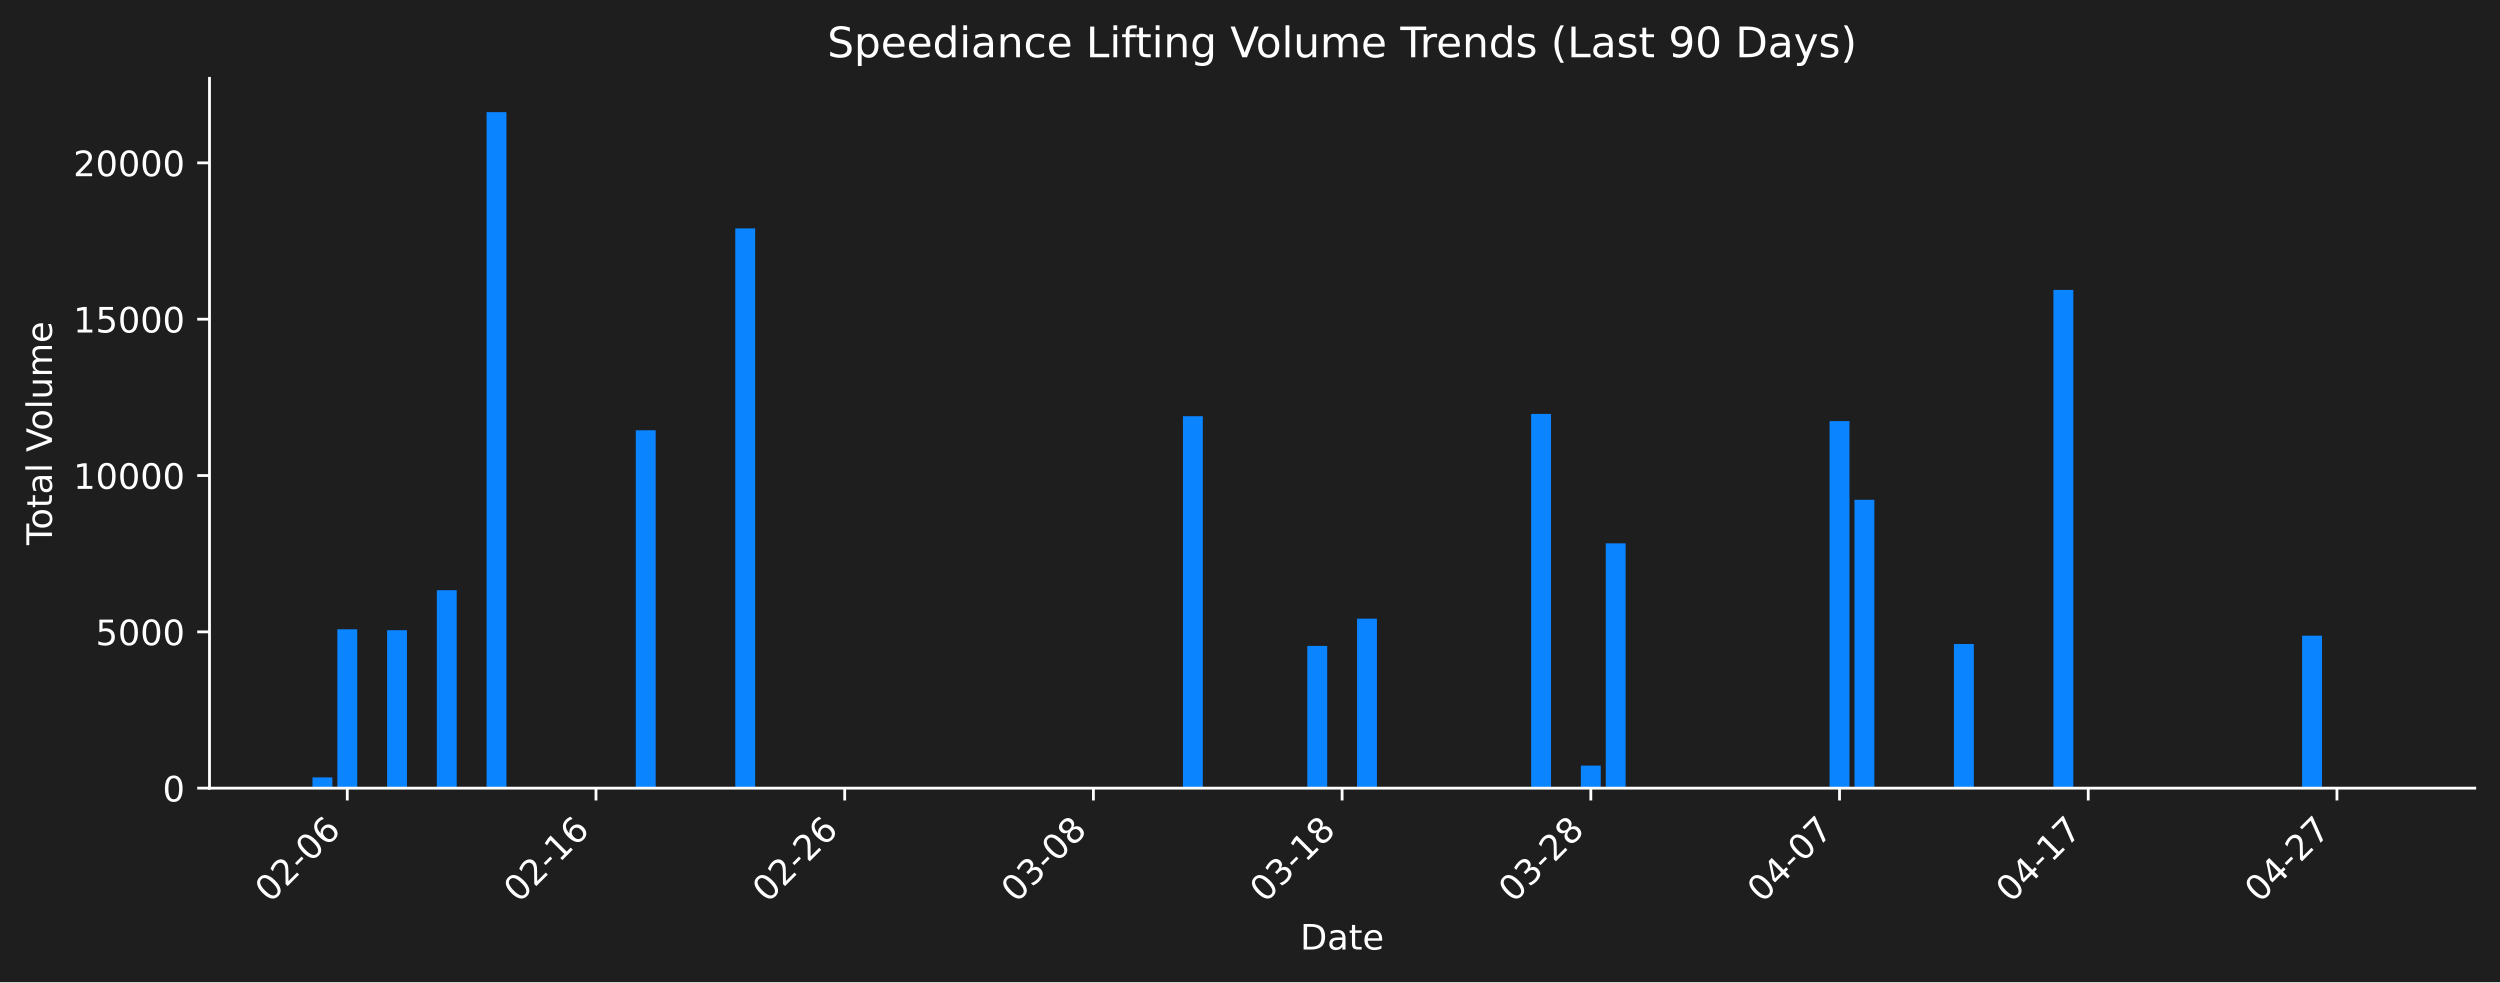
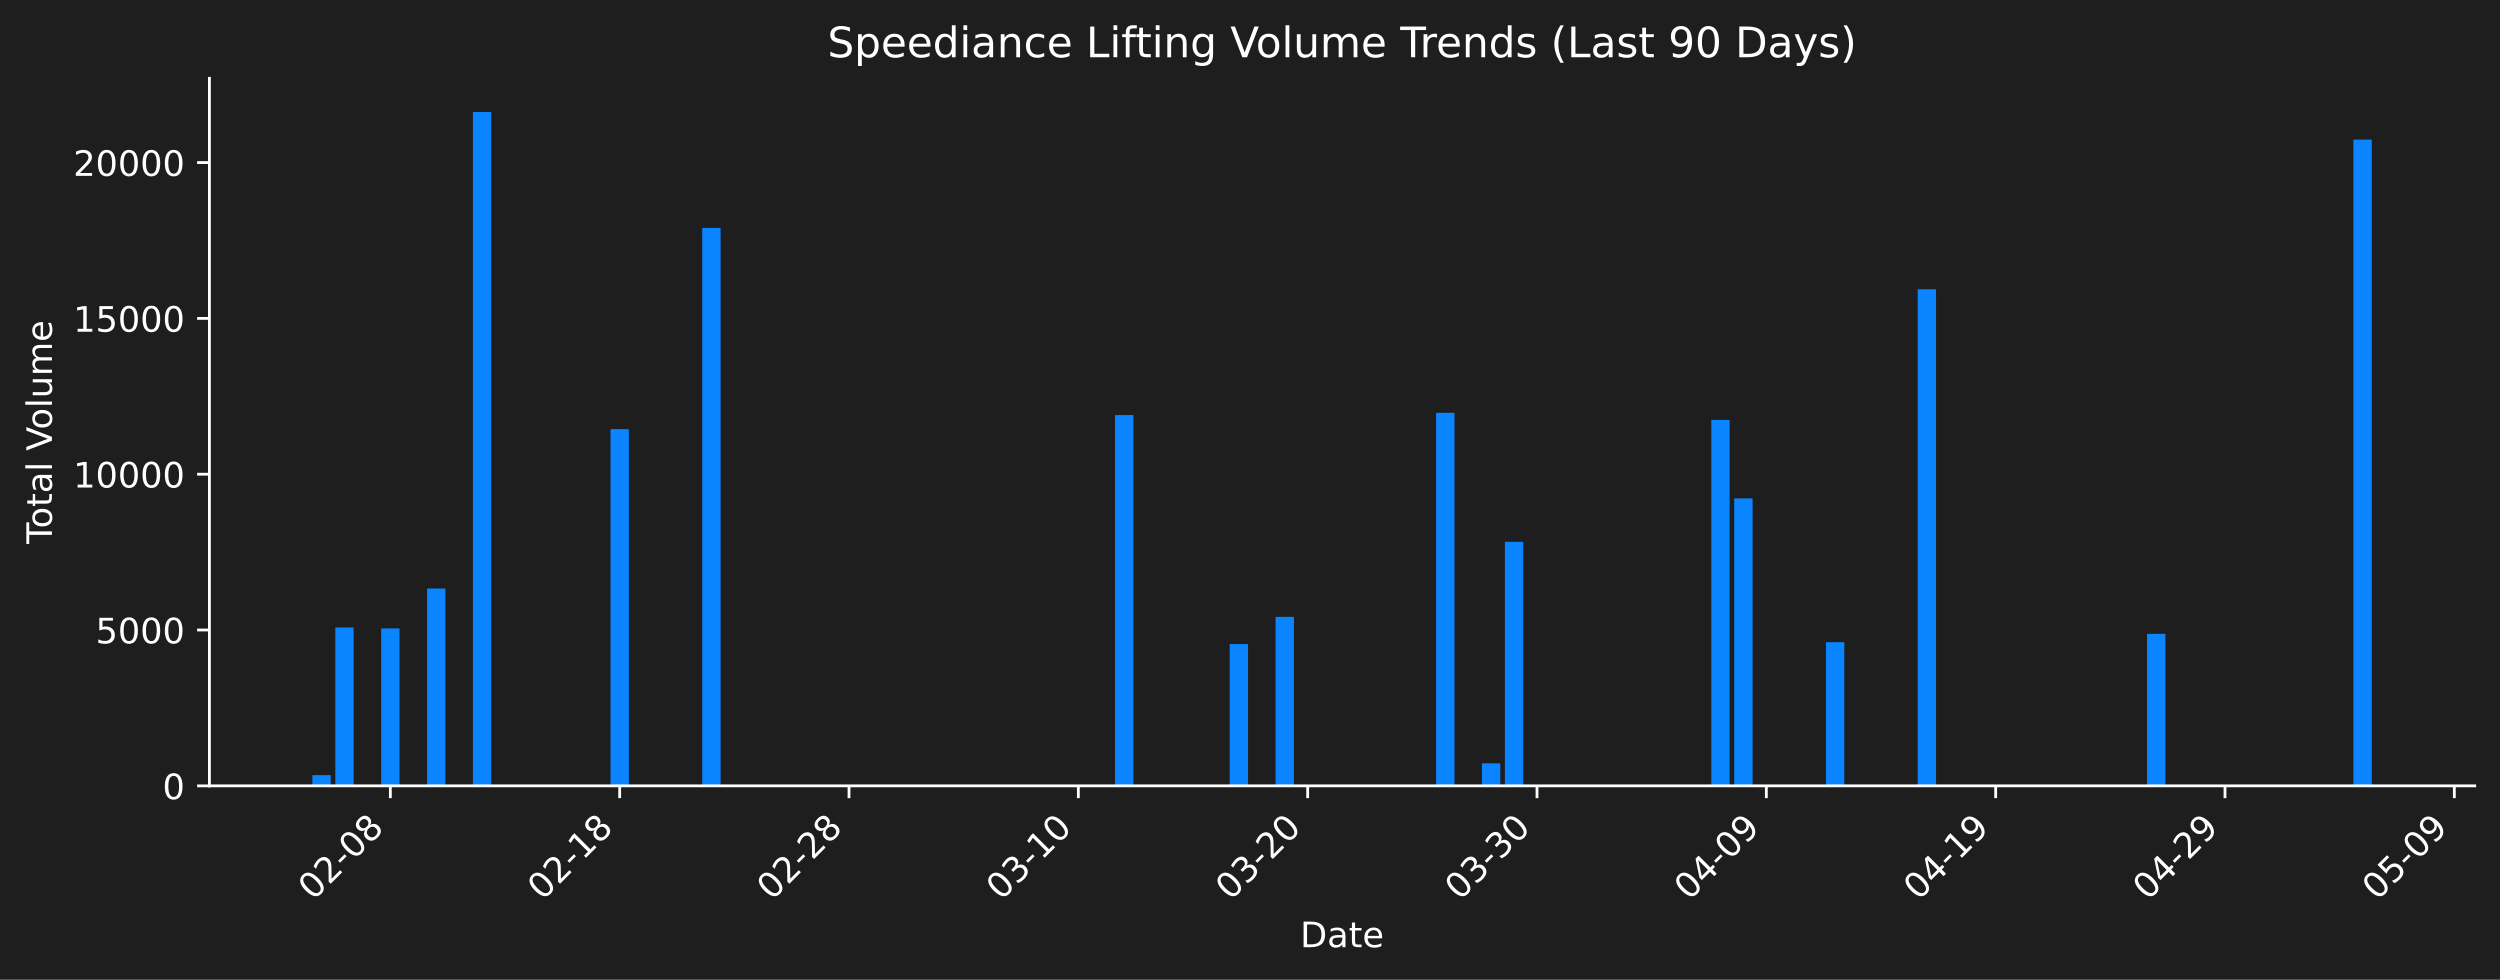
- <svg xmlns="http://www.w3.org/2000/svg" xmlns:xlink="http://www.w3.org/1999/xlink" width="712.306pt" height="279.832pt" viewBox="0 0 712.306 279.832" version="1.1">
+ <svg xmlns="http://www.w3.org/2000/svg" xmlns:xlink="http://www.w3.org/1999/xlink" width="712.621pt" height="279.271pt" viewBox="0 0 712.621 279.271" version="1.1">
  <defs>
    <style type="text/css">*{stroke-linejoin: round; stroke-linecap: butt}</style>
  </defs>
  <g id="figure_1">
    <g id="patch_1">
-       <path d="M 0 279.832  L 712.306 279.832  L 712.306 0  L 0 0  z " style="fill: #1e1e1e" />
+       <path d="M 0 279.271  L 712.621 279.271  L 712.621 0  L 0 0  z " style="fill: #1e1e1e" />
    </g>
    <g id="axes_1">
      <g id="patch_2">
-         <path d="M 59.691 224.563  L 705.106 224.563  L 705.106 22.318  L 59.691 22.318  L 59.691 224.563  z " style="fill: none" />
+         <path d="M 59.691 224.002  L 705.421 224.002  L 705.421 22.318  L 59.691 22.318  L 59.691 224.002  z " style="fill: none" />
      </g>
      <g id="patch_3">
-         <path d="M 89.028 224.563  L 94.697 224.563  L 94.697 221.495  L 89.028 221.495  z " clip-path="url(#pe6c0542656)" style="fill: #0a84ff" />
+         <path d="M 89.042 224.002  L 94.272 224.002  L 94.272 220.943  L 89.042 220.943  z " clip-path="url(#p13de482070)" style="fill: #0a84ff" />
      </g>
      <g id="patch_4">
-         <path d="M 96.114 224.563  L 101.783 224.563  L 101.783 179.285  L 96.114 179.285  z " clip-path="url(#pe6c0542656)" style="fill: #0a84ff" />
+         <path d="M 95.579 224.002  L 100.809 224.002  L 100.809 178.849  L 95.579 178.849  z " clip-path="url(#p13de482070)" style="fill: #0a84ff" />
      </g>
      <g id="patch_5">
-         <path d="M 110.286 224.563  L 115.955 224.563  L 115.955 179.561  L 110.286 179.561  z " clip-path="url(#pe6c0542656)" style="fill: #0a84ff" />
+         <path d="M 108.653 224.002  L 113.883 224.002  L 113.883 179.125  L 108.653 179.125  z " clip-path="url(#p13de482070)" style="fill: #0a84ff" />
      </g>
      <g id="patch_6">
-         <path d="M 124.459 224.563  L 130.128 224.563  L 130.128 168.154  L 124.459 168.154  z " clip-path="url(#pe6c0542656)" style="fill: #0a84ff" />
+         <path d="M 121.727 224.002  L 126.957 224.002  L 126.957 167.75  L 121.727 167.75  z " clip-path="url(#p13de482070)" style="fill: #0a84ff" />
      </g>
      <g id="patch_7">
-         <path d="M 138.631 224.563  L 144.3 224.563  L 144.3 31.949  L 138.631 31.949  z " clip-path="url(#pe6c0542656)" style="fill: #0a84ff" />
+         <path d="M 134.801 224.002  L 140.031 224.002  L 140.031 31.922  L 134.801 31.922  z " clip-path="url(#p13de482070)" style="fill: #0a84ff" />
      </g>
      <g id="patch_8">
-         <path d="M 181.149 224.563  L 186.818 224.563  L 186.818 122.595  L 181.149 122.595  z " clip-path="url(#pe6c0542656)" style="fill: #0a84ff" />
+         <path d="M 174.024 224.002  L 179.253 224.002  L 179.253 122.317  L 174.024 122.317  z " clip-path="url(#p13de482070)" style="fill: #0a84ff" />
      </g>
      <g id="patch_9">
-         <path d="M 209.494 224.563  L 215.163 224.563  L 215.163 65.082  L 209.494 65.082  z " clip-path="url(#pe6c0542656)" style="fill: #0a84ff" />
+         <path d="M 200.172 224.002  L 205.402 224.002  L 205.402 64.963  L 200.172 64.963  z " clip-path="url(#p13de482070)" style="fill: #0a84ff" />
      </g>
      <g id="patch_10">
-         <path d="M 337.046 224.563  L 342.715 224.563  L 342.715 118.586  L 337.046 118.586  z " clip-path="url(#pe6c0542656)" style="fill: #0a84ff" />
+         <path d="M 317.839 224.002  L 323.068 224.002  L 323.068 118.32  L 317.839 118.32  z " clip-path="url(#p13de482070)" style="fill: #0a84ff" />
      </g>
      <g id="patch_11">
-         <path d="M 372.477 224.563  L 378.146 224.563  L 378.146 184.032  L 372.477 184.032  z " clip-path="url(#pe6c0542656)" style="fill: #0a84ff" />
+         <path d="M 350.524 224.002  L 355.754 224.002  L 355.754 183.584  L 350.524 183.584  z " clip-path="url(#p13de482070)" style="fill: #0a84ff" />
      </g>
      <g id="patch_12">
-         <path d="M 386.65 224.563  L 392.319 224.563  L 392.319 176.273  L 386.65 176.273  z " clip-path="url(#pe6c0542656)" style="fill: #0a84ff" />
+         <path d="M 363.598 224.002  L 368.828 224.002  L 368.828 175.846  L 363.598 175.846  z " clip-path="url(#p13de482070)" style="fill: #0a84ff" />
      </g>
      <g id="patch_13">
-         <path d="M 436.254 224.563  L 441.923 224.563  L 441.923 117.936  L 436.254 117.936  z " clip-path="url(#pe6c0542656)" style="fill: #0a84ff" />
+         <path d="M 409.358 224.002  L 414.587 224.002  L 414.587 117.671  L 409.358 117.671  z " clip-path="url(#p13de482070)" style="fill: #0a84ff" />
      </g>
      <g id="patch_14">
-         <path d="M 450.426 224.563  L 456.095 224.563  L 456.095 218.132  L 450.426 218.132  z " clip-path="url(#pe6c0542656)" style="fill: #0a84ff" />
+         <path d="M 422.432 224.002  L 427.661 224.002  L 427.661 217.589  L 422.432 217.589  z " clip-path="url(#p13de482070)" style="fill: #0a84ff" />
      </g>
      <g id="patch_15">
-         <path d="M 457.512 224.563  L 463.181 224.563  L 463.181 154.815  L 457.512 154.815  z " clip-path="url(#pe6c0542656)" style="fill: #0a84ff" />
+         <path d="M 428.969 224.002  L 434.198 224.002  L 434.198 154.447  L 428.969 154.447  z " clip-path="url(#p13de482070)" style="fill: #0a84ff" />
      </g>
      <g id="patch_16">
-         <path d="M 521.288 224.563  L 526.957 224.563  L 526.957 119.976  L 521.288 119.976  z " clip-path="url(#pe6c0542656)" style="fill: #0a84ff" />
+         <path d="M 487.802 224.002  L 493.032 224.002  L 493.032 119.705  L 487.802 119.705  z " clip-path="url(#p13de482070)" style="fill: #0a84ff" />
      </g>
      <g id="patch_17">
-         <path d="M 528.375 224.563  L 534.044 224.563  L 534.044 142.397  L 528.375 142.397  z " clip-path="url(#pe6c0542656)" style="fill: #0a84ff" />
+         <path d="M 494.339 224.002  L 499.569 224.002  L 499.569 142.064  L 494.339 142.064  z " clip-path="url(#p13de482070)" style="fill: #0a84ff" />
      </g>
      <g id="patch_18">
-         <path d="M 556.72 224.563  L 562.389 224.563  L 562.389 183.498  L 556.72 183.498  z " clip-path="url(#pe6c0542656)" style="fill: #0a84ff" />
+         <path d="M 520.487 224.002  L 525.717 224.002  L 525.717 183.051  L 520.487 183.051  z " clip-path="url(#p13de482070)" style="fill: #0a84ff" />
      </g>
      <g id="patch_19">
-         <path d="M 585.065 224.563  L 590.734 224.563  L 590.734 82.617  L 585.065 82.617  z " clip-path="url(#pe6c0542656)" style="fill: #0a84ff" />
+         <path d="M 546.636 224.002  L 551.865 224.002  L 551.865 82.449  L 546.636 82.449  z " clip-path="url(#p13de482070)" style="fill: #0a84ff" />
      </g>
      <g id="patch_20">
-         <path d="M 655.927 224.563  L 661.596 224.563  L 661.596 181.124  L 655.927 181.124  z " clip-path="url(#pe6c0542656)" style="fill: #0a84ff" />
+         <path d="M 612.006 224.002  L 617.236 224.002  L 617.236 180.684  L 612.006 180.684  z " clip-path="url(#p13de482070)" style="fill: #0a84ff" />
      </g>
      <g id="patch_21">
-         <path d="M 670.1 224.563  L 675.769 224.563  L 675.769 224.563  L 670.1 224.563  z " clip-path="url(#pe6c0542656)" style="fill: #0a84ff" />
+         <path d="M 625.08 224.002  L 630.31 224.002  L 630.31 224.002  L 625.08 224.002  z " clip-path="url(#p13de482070)" style="fill: #0a84ff" />
+       </g>
+       <g id="patch_22">
+         <path d="M 670.84 224.002  L 676.069 224.002  L 676.069 39.797  L 670.84 39.797  z " clip-path="url(#p13de482070)" style="fill: #0a84ff" />
      </g>
      <g id="matplotlib.axis_1">
        <g id="xtick_1">
          <g id="line2d_1">
            <defs>
-               <path id="m48ea365d29" d="M 0 0  L 0 3.5  " style="stroke: #ffffff; stroke-width: 0.8" />
+               <path id="m7cbaecd80b" d="M 0 0  L 0 3.5  " style="stroke: #ffffff; stroke-width: 0.8" />
            </defs>
            <g>
-               <use xlink:href="#m48ea365d29" x="98.948" y="224.563" style="fill: #ffffff; stroke: #ffffff; stroke-width: 0.8" />
+               <use xlink:href="#m7cbaecd80b" x="111.268" y="224.002" style="fill: #ffffff; stroke: #ffffff; stroke-width: 0.8" />
            </g>
          </g>
          <g id="text_1">
-             <g style="fill: #ffffff" transform="translate(76.93087 257.483) rotate(-45) scale(0.1 -0.1)">
+             <g style="fill: #ffffff" transform="translate(89.25043 256.9221) rotate(-45) scale(0.1 -0.1)">
              <defs>
                <path id="DejaVuSans-30" d="M 2034 4250  Q 1547 4250 1301 3770  Q 1056 3291 1056 2328  Q 1056 1369 1301 889  Q 1547 409 2034 409  Q 2525 409 2770 889  Q 3016 1369 3016 2328  Q 3016 3291 2770 3770  Q 2525 4250 2034 4250  z M 2034 4750  Q 2819 4750 3233 4129  Q 3647 3509 3647 2328  Q 3647 1150 3233 529  Q 2819 -91 2034 -91  Q 1250 -91 836 529  Q 422 1150 422 2328  Q 422 3509 836 4129  Q 1250 4750 2034 4750  z " transform="scale(0.015625)" />
                <path id="DejaVuSans-32" d="M 1228 531  L 3431 531  L 3431 0  L 469 0  L 469 531  Q 828 903 1448 1529  Q 2069 2156 2228 2338  Q 2531 2678 2651 2914  Q 2772 3150 2772 3378  Q 2772 3750 2511 3984  Q 2250 4219 1831 4219  Q 1534 4219 1204 4116  Q 875 4013 500 3803  L 500 4441  Q 881 4594 1212 4672  Q 1544 4750 1819 4750  Q 2544 4750 2975 4387  Q 3406 4025 3406 3419  Q 3406 3131 3298 2873  Q 3191 2616 2906 2266  Q 2828 2175 2409 1742  Q 1991 1309 1228 531  z " transform="scale(0.015625)" />
                <path id="DejaVuSans-2d" d="M 313 2009  L 1997 2009  L 1997 1497  L 313 1497  L 313 2009  z " transform="scale(0.015625)" />
-                 <path id="DejaVuSans-36" d="M 2113 2584  Q 1688 2584 1439 2293  Q 1191 2003 1191 1497  Q 1191 994 1439 701  Q 1688 409 2113 409  Q 2538 409 2786 701  Q 3034 994 3034 1497  Q 3034 2003 2786 2293  Q 2538 2584 2113 2584  z M 3366 4563  L 3366 3988  Q 3128 4100 2886 4159  Q 2644 4219 2406 4219  Q 1781 4219 1451 3797  Q 1122 3375 1075 2522  Q 1259 2794 1537 2939  Q 1816 3084 2150 3084  Q 2853 3084 3261 2657  Q 3669 2231 3669 1497  Q 3669 778 3244 343  Q 2819 -91 2113 -91  Q 1303 -91 875 529  Q 447 1150 447 2328  Q 447 3434 972 4092  Q 1497 4750 2381 4750  Q 2619 4750 2861 4703  Q 3103 4656 3366 4563  z " transform="scale(0.015625)" />
+                 <path id="DejaVuSans-38" d="M 2034 2216  Q 1584 2216 1326 1975  Q 1069 1734 1069 1313  Q 1069 891 1326 650  Q 1584 409 2034 409  Q 2484 409 2743 651  Q 3003 894 3003 1313  Q 3003 1734 2745 1975  Q 2488 2216 2034 2216  z M 1403 2484  Q 997 2584 770 2862  Q 544 3141 544 3541  Q 544 4100 942 4425  Q 1341 4750 2034 4750  Q 2731 4750 3128 4425  Q 3525 4100 3525 3541  Q 3525 3141 3298 2862  Q 3072 2584 2669 2484  Q 3125 2378 3379 2068  Q 3634 1759 3634 1313  Q 3634 634 3220 271  Q 2806 -91 2034 -91  Q 1263 -91 848 271  Q 434 634 434 1313  Q 434 1759 690 2068  Q 947 2378 1403 2484  z M 1172 3481  Q 1172 3119 1398 2916  Q 1625 2713 2034 2713  Q 2441 2713 2670 2916  Q 2900 3119 2900 3481  Q 2900 3844 2670 4047  Q 2441 4250 2034 4250  Q 1625 4250 1398 4047  Q 1172 3844 1172 3481  z " transform="scale(0.015625)" />
              </defs>
              <use xlink:href="#DejaVuSans-30" />
              <use xlink:href="#DejaVuSans-32" transform="translate(63.62305 0)" />
              <use xlink:href="#DejaVuSans-2d" transform="translate(127.2461 0)" />
              <use xlink:href="#DejaVuSans-30" transform="translate(163.3301 0)" />
-               <use xlink:href="#DejaVuSans-36" transform="translate(226.9531 0)" />
+               <use xlink:href="#DejaVuSans-38" transform="translate(226.9531 0)" />
            </g>
          </g>
        </g>
        <g id="xtick_2">
          <g id="line2d_2">
            <g>
-               <use xlink:href="#m48ea365d29" x="169.811" y="224.563" style="fill: #ffffff; stroke: #ffffff; stroke-width: 0.8" />
+               <use xlink:href="#m7cbaecd80b" x="176.638" y="224.002" style="fill: #ffffff; stroke: #ffffff; stroke-width: 0.8" />
            </g>
          </g>
          <g id="text_2">
-             <g style="fill: #ffffff" transform="translate(147.7933 257.483) rotate(-45) scale(0.1 -0.1)">
+             <g style="fill: #ffffff" transform="translate(154.6209 256.9221) rotate(-45) scale(0.1 -0.1)">
              <defs>
                <path id="DejaVuSans-31" d="M 794 531  L 1825 531  L 1825 4091  L 703 3866  L 703 4441  L 1819 4666  L 2450 4666  L 2450 531  L 3481 531  L 3481 0  L 794 0  L 794 531  z " transform="scale(0.015625)" />
              </defs>
              <use xlink:href="#DejaVuSans-30" />
              <use xlink:href="#DejaVuSans-32" transform="translate(63.62305 0)" />
              <use xlink:href="#DejaVuSans-2d" transform="translate(127.2461 0)" />
              <use xlink:href="#DejaVuSans-31" transform="translate(163.3301 0)" />
-               <use xlink:href="#DejaVuSans-36" transform="translate(226.9531 0)" />
+               <use xlink:href="#DejaVuSans-38" transform="translate(226.9531 0)" />
            </g>
          </g>
        </g>
        <g id="xtick_3">
          <g id="line2d_3">
            <g>
-               <use xlink:href="#m48ea365d29" x="240.673" y="224.563" style="fill: #ffffff; stroke: #ffffff; stroke-width: 0.8" />
+               <use xlink:href="#m7cbaecd80b" x="242.009" y="224.002" style="fill: #ffffff; stroke: #ffffff; stroke-width: 0.8" />
            </g>
          </g>
          <g id="text_3">
-             <g style="fill: #ffffff" transform="translate(218.6557 257.483) rotate(-45) scale(0.1 -0.1)">
+             <g style="fill: #ffffff" transform="translate(219.9915 256.9221) rotate(-45) scale(0.1 -0.1)">
              <use xlink:href="#DejaVuSans-30" />
              <use xlink:href="#DejaVuSans-32" transform="translate(63.62305 0)" />
              <use xlink:href="#DejaVuSans-2d" transform="translate(127.2461 0)" />
              <use xlink:href="#DejaVuSans-32" transform="translate(163.3301 0)" />
-               <use xlink:href="#DejaVuSans-36" transform="translate(226.9531 0)" />
+               <use xlink:href="#DejaVuSans-38" transform="translate(226.9531 0)" />
            </g>
          </g>
        </g>
        <g id="xtick_4">
          <g id="line2d_4">
            <g>
-               <use xlink:href="#m48ea365d29" x="311.536" y="224.563" style="fill: #ffffff; stroke: #ffffff; stroke-width: 0.8" />
+               <use xlink:href="#m7cbaecd80b" x="307.38" y="224.002" style="fill: #ffffff; stroke: #ffffff; stroke-width: 0.8" />
            </g>
          </g>
          <g id="text_4">
-             <g style="fill: #ffffff" transform="translate(289.5182 257.483) rotate(-45) scale(0.1 -0.1)">
+             <g style="fill: #ffffff" transform="translate(285.362 256.9221) rotate(-45) scale(0.1 -0.1)">
              <defs>
                <path id="DejaVuSans-33" d="M 2597 2516  Q 3050 2419 3304 2112  Q 3559 1806 3559 1356  Q 3559 666 3084 287  Q 2609 -91 1734 -91  Q 1441 -91 1130 -33  Q 819 25 488 141  L 488 750  Q 750 597 1062 519  Q 1375 441 1716 441  Q 2309 441 2620 675  Q 2931 909 2931 1356  Q 2931 1769 2642 2001  Q 2353 2234 1838 2234  L 1294 2234  L 1294 2753  L 1863 2753  Q 2328 2753 2575 2939  Q 2822 3125 2822 3475  Q 2822 3834 2567 4026  Q 2313 4219 1838 4219  Q 1578 4219 1281 4162  Q 984 4106 628 3988  L 628 4550  Q 988 4650 1302 4700  Q 1616 4750 1894 4750  Q 2613 4750 3031 4423  Q 3450 4097 3450 3541  Q 3450 3153 3228 2886  Q 3006 2619 2597 2516  z " transform="scale(0.015625)" />
-                 <path id="DejaVuSans-38" d="M 2034 2216  Q 1584 2216 1326 1975  Q 1069 1734 1069 1313  Q 1069 891 1326 650  Q 1584 409 2034 409  Q 2484 409 2743 651  Q 3003 894 3003 1313  Q 3003 1734 2745 1975  Q 2488 2216 2034 2216  z M 1403 2484  Q 997 2584 770 2862  Q 544 3141 544 3541  Q 544 4100 942 4425  Q 1341 4750 2034 4750  Q 2731 4750 3128 4425  Q 3525 4100 3525 3541  Q 3525 3141 3298 2862  Q 3072 2584 2669 2484  Q 3125 2378 3379 2068  Q 3634 1759 3634 1313  Q 3634 634 3220 271  Q 2806 -91 2034 -91  Q 1263 -91 848 271  Q 434 634 434 1313  Q 434 1759 690 2068  Q 947 2378 1403 2484  z M 1172 3481  Q 1172 3119 1398 2916  Q 1625 2713 2034 2713  Q 2441 2713 2670 2916  Q 2900 3119 2900 3481  Q 2900 3844 2670 4047  Q 2441 4250 2034 4250  Q 1625 4250 1398 4047  Q 1172 3844 1172 3481  z " transform="scale(0.015625)" />
              </defs>
              <use xlink:href="#DejaVuSans-30" />
              <use xlink:href="#DejaVuSans-33" transform="translate(63.62305 0)" />
              <use xlink:href="#DejaVuSans-2d" transform="translate(127.2461 0)" />
-               <use xlink:href="#DejaVuSans-30" transform="translate(163.3301 0)" />
-               <use xlink:href="#DejaVuSans-38" transform="translate(226.9531 0)" />
+               <use xlink:href="#DejaVuSans-31" transform="translate(163.3301 0)" />
+               <use xlink:href="#DejaVuSans-30" transform="translate(226.9531 0)" />
            </g>
          </g>
        </g>
        <g id="xtick_5">
          <g id="line2d_5">
            <g>
-               <use xlink:href="#m48ea365d29" x="382.398" y="224.563" style="fill: #ffffff; stroke: #ffffff; stroke-width: 0.8" />
+               <use xlink:href="#m7cbaecd80b" x="372.75" y="224.002" style="fill: #ffffff; stroke: #ffffff; stroke-width: 0.8" />
            </g>
          </g>
          <g id="text_5">
-             <g style="fill: #ffffff" transform="translate(360.3806 257.483) rotate(-45) scale(0.1 -0.1)">
+             <g style="fill: #ffffff" transform="translate(350.7325 256.9221) rotate(-45) scale(0.1 -0.1)">
              <use xlink:href="#DejaVuSans-30" />
              <use xlink:href="#DejaVuSans-33" transform="translate(63.62305 0)" />
              <use xlink:href="#DejaVuSans-2d" transform="translate(127.2461 0)" />
-               <use xlink:href="#DejaVuSans-31" transform="translate(163.3301 0)" />
-               <use xlink:href="#DejaVuSans-38" transform="translate(226.9531 0)" />
+               <use xlink:href="#DejaVuSans-32" transform="translate(163.3301 0)" />
+               <use xlink:href="#DejaVuSans-30" transform="translate(226.9531 0)" />
            </g>
          </g>
        </g>
        <g id="xtick_6">
          <g id="line2d_6">
            <g>
-               <use xlink:href="#m48ea365d29" x="453.261" y="224.563" style="fill: #ffffff; stroke: #ffffff; stroke-width: 0.8" />
+               <use xlink:href="#m7cbaecd80b" x="438.121" y="224.002" style="fill: #ffffff; stroke: #ffffff; stroke-width: 0.8" />
            </g>
          </g>
          <g id="text_6">
-             <g style="fill: #ffffff" transform="translate(431.243 257.483) rotate(-45) scale(0.1 -0.1)">
+             <g style="fill: #ffffff" transform="translate(416.103 256.9221) rotate(-45) scale(0.1 -0.1)">
              <use xlink:href="#DejaVuSans-30" />
              <use xlink:href="#DejaVuSans-33" transform="translate(63.62305 0)" />
              <use xlink:href="#DejaVuSans-2d" transform="translate(127.2461 0)" />
-               <use xlink:href="#DejaVuSans-32" transform="translate(163.3301 0)" />
-               <use xlink:href="#DejaVuSans-38" transform="translate(226.9531 0)" />
+               <use xlink:href="#DejaVuSans-33" transform="translate(163.3301 0)" />
+               <use xlink:href="#DejaVuSans-30" transform="translate(226.9531 0)" />
            </g>
          </g>
        </g>
        <g id="xtick_7">
          <g id="line2d_7">
            <g>
-               <use xlink:href="#m48ea365d29" x="524.123" y="224.563" style="fill: #ffffff; stroke: #ffffff; stroke-width: 0.8" />
+               <use xlink:href="#m7cbaecd80b" x="503.491" y="224.002" style="fill: #ffffff; stroke: #ffffff; stroke-width: 0.8" />
            </g>
          </g>
          <g id="text_7">
-             <g style="fill: #ffffff" transform="translate(502.1054 257.483) rotate(-45) scale(0.1 -0.1)">
+             <g style="fill: #ffffff" transform="translate(481.4735 256.9221) rotate(-45) scale(0.1 -0.1)">
              <defs>
                <path id="DejaVuSans-34" d="M 2419 4116  L 825 1625  L 2419 1625  L 2419 4116  z M 2253 4666  L 3047 4666  L 3047 1625  L 3713 1625  L 3713 1100  L 3047 1100  L 3047 0  L 2419 0  L 2419 1100  L 313 1100  L 313 1709  L 2253 4666  z " transform="scale(0.015625)" />
-                 <path id="DejaVuSans-37" d="M 525 4666  L 3525 4666  L 3525 4397  L 1831 0  L 1172 0  L 2766 4134  L 525 4134  L 525 4666  z " transform="scale(0.015625)" />
+                 <path id="DejaVuSans-39" d="M 703 97  L 703 672  Q 941 559 1184 500  Q 1428 441 1663 441  Q 2288 441 2617 861  Q 2947 1281 2994 2138  Q 2813 1869 2534 1725  Q 2256 1581 1919 1581  Q 1219 1581 811 2004  Q 403 2428 403 3163  Q 403 3881 828 4315  Q 1253 4750 1959 4750  Q 2769 4750 3195 4129  Q 3622 3509 3622 2328  Q 3622 1225 3098 567  Q 2575 -91 1691 -91  Q 1453 -91 1209 -44  Q 966 3 703 97  z M 1959 2075  Q 2384 2075 2632 2365  Q 2881 2656 2881 3163  Q 2881 3666 2632 3958  Q 2384 4250 1959 4250  Q 1534 4250 1286 3958  Q 1038 3666 1038 3163  Q 1038 2656 1286 2365  Q 1534 2075 1959 2075  z " transform="scale(0.015625)" />
              </defs>
              <use xlink:href="#DejaVuSans-30" />
              <use xlink:href="#DejaVuSans-34" transform="translate(63.62305 0)" />
              <use xlink:href="#DejaVuSans-2d" transform="translate(127.2461 0)" />
              <use xlink:href="#DejaVuSans-30" transform="translate(163.3301 0)" />
-               <use xlink:href="#DejaVuSans-37" transform="translate(226.9531 0)" />
+               <use xlink:href="#DejaVuSans-39" transform="translate(226.9531 0)" />
            </g>
          </g>
        </g>
        <g id="xtick_8">
          <g id="line2d_8">
            <g>
-               <use xlink:href="#m48ea365d29" x="594.985" y="224.563" style="fill: #ffffff; stroke: #ffffff; stroke-width: 0.8" />
+               <use xlink:href="#m7cbaecd80b" x="568.862" y="224.002" style="fill: #ffffff; stroke: #ffffff; stroke-width: 0.8" />
            </g>
          </g>
          <g id="text_8">
-             <g style="fill: #ffffff" transform="translate(572.9679 257.483) rotate(-45) scale(0.1 -0.1)">
+             <g style="fill: #ffffff" transform="translate(546.8441 256.9221) rotate(-45) scale(0.1 -0.1)">
              <use xlink:href="#DejaVuSans-30" />
              <use xlink:href="#DejaVuSans-34" transform="translate(63.62305 0)" />
              <use xlink:href="#DejaVuSans-2d" transform="translate(127.2461 0)" />
              <use xlink:href="#DejaVuSans-31" transform="translate(163.3301 0)" />
-               <use xlink:href="#DejaVuSans-37" transform="translate(226.9531 0)" />
+               <use xlink:href="#DejaVuSans-39" transform="translate(226.9531 0)" />
            </g>
          </g>
        </g>
        <g id="xtick_9">
          <g id="line2d_9">
            <g>
-               <use xlink:href="#m48ea365d29" x="665.848" y="224.563" style="fill: #ffffff; stroke: #ffffff; stroke-width: 0.8" />
+               <use xlink:href="#m7cbaecd80b" x="634.232" y="224.002" style="fill: #ffffff; stroke: #ffffff; stroke-width: 0.8" />
            </g>
          </g>
          <g id="text_9">
-             <g style="fill: #ffffff" transform="translate(643.8303 257.483) rotate(-45) scale(0.1 -0.1)">
+             <g style="fill: #ffffff" transform="translate(612.2146 256.9221) rotate(-45) scale(0.1 -0.1)">
              <use xlink:href="#DejaVuSans-30" />
              <use xlink:href="#DejaVuSans-34" transform="translate(63.62305 0)" />
              <use xlink:href="#DejaVuSans-2d" transform="translate(127.2461 0)" />
              <use xlink:href="#DejaVuSans-32" transform="translate(163.3301 0)" />
-               <use xlink:href="#DejaVuSans-37" transform="translate(226.9531 0)" />
-             </g>
-           </g>
-         </g>
-         <g id="text_10">
-           <g style="fill: #ffffff" transform="translate(370.4473 270.552) scale(0.1 -0.1)">
+               <use xlink:href="#DejaVuSans-39" transform="translate(226.9531 0)" />
+             </g>
+           </g>
+         </g>
+         <g id="xtick_10">
+           <g id="line2d_10">
+             <g>
+               <use xlink:href="#m7cbaecd80b" x="699.603" y="224.002" style="fill: #ffffff; stroke: #ffffff; stroke-width: 0.8" />
+             </g>
+           </g>
+           <g id="text_10">
+             <g style="fill: #ffffff" transform="translate(677.5851 256.9221) rotate(-45) scale(0.1 -0.1)">
+               <defs>
+                 <path id="DejaVuSans-35" d="M 691 4666  L 3169 4666  L 3169 4134  L 1269 4134  L 1269 2991  Q 1406 3038 1543 3061  Q 1681 3084 1819 3084  Q 2600 3084 3056 2656  Q 3513 2228 3513 1497  Q 3513 744 3044 326  Q 2575 -91 1722 -91  Q 1428 -91 1123 -41  Q 819 9 494 109  L 494 744  Q 775 591 1075 516  Q 1375 441 1709 441  Q 2250 441 2565 725  Q 2881 1009 2881 1497  Q 2881 1984 2565 2268  Q 2250 2553 1709 2553  Q 1456 2553 1204 2497  Q 953 2441 691 2322  L 691 4666  z " transform="scale(0.015625)" />
+               </defs>
+               <use xlink:href="#DejaVuSans-30" />
+               <use xlink:href="#DejaVuSans-35" transform="translate(63.62305 0)" />
+               <use xlink:href="#DejaVuSans-2d" transform="translate(127.2461 0)" />
+               <use xlink:href="#DejaVuSans-30" transform="translate(163.3301 0)" />
+               <use xlink:href="#DejaVuSans-39" transform="translate(226.9531 0)" />
+             </g>
+           </g>
+         </g>
+         <g id="text_11">
+           <g style="fill: #ffffff" transform="translate(370.6048 269.9911) scale(0.1 -0.1)">
            <defs>
              <path id="DejaVuSans-44" d="M 1259 4147  L 1259 519  L 2022 519  Q 2988 519 3436 956  Q 3884 1394 3884 2338  Q 3884 3275 3436 3711  Q 2988 4147 2022 4147  L 1259 4147  z M 628 4666  L 1925 4666  Q 3281 4666 3915 4102  Q 4550 3538 4550 2338  Q 4550 1131 3912 565  Q 3275 0 1925 0  L 628 0  L 628 4666  z " transform="scale(0.015625)" />
              <path id="DejaVuSans-61" d="M 2194 1759  Q 1497 1759 1228 1600  Q 959 1441 959 1056  Q 959 750 1161 570  Q 1363 391 1709 391  Q 2188 391 2477 730  Q 2766 1069 2766 1631  L 2766 1759  L 2194 1759  z M 3341 1997  L 3341 0  L 2766 0  L 2766 531  Q 2569 213 2275 61  Q 1981 -91 1556 -91  Q 1019 -91 701 211  Q 384 513 384 1019  Q 384 1609 779 1909  Q 1175 2209 1959 2209  L 2766 2209  L 2766 2266  Q 2766 2663 2505 2880  Q 2244 3097 1772 3097  Q 1472 3097 1187 3025  Q 903 2953 641 2809  L 641 3341  Q 956 3463 1253 3523  Q 1550 3584 1831 3584  Q 2591 3584 2966 3190  Q 3341 2797 3341 1997  z " transform="scale(0.015625)" />
              <path id="DejaVuSans-74" d="M 1172 4494  L 1172 3500  L 2356 3500  L 2356 3053  L 1172 3053  L 1172 1153  Q 1172 725 1289 603  Q 1406 481 1766 481  L 2356 481  L 2356 0  L 1766 0  Q 1100 0 847 248  Q 594 497 594 1153  L 594 3053  L 172 3053  L 172 3500  L 594 3500  L 594 4494  L 1172 4494  z " transform="scale(0.015625)" />
              <path id="DejaVuSans-65" d="M 3597 1894  L 3597 1613  L 953 1613  Q 991 1019 1311 708  Q 1631 397 2203 397  Q 2534 397 2845 478  Q 3156 559 3463 722  L 3463 178  Q 3153 47 2828 -22  Q 2503 -91 2169 -91  Q 1331 -91 842 396  Q 353 884 353 1716  Q 353 2575 817 3079  Q 1281 3584 2069 3584  Q 2775 3584 3186 3129  Q 3597 2675 3597 1894  z M 3022 2063  Q 3016 2534 2758 2815  Q 2500 3097 2075 3097  Q 1594 3097 1305 2825  Q 1016 2553 972 2059  L 3022 2063  z " transform="scale(0.015625)" />
            </defs>
            <use xlink:href="#DejaVuSans-44" />
            <use xlink:href="#DejaVuSans-61" transform="translate(77.00195 0)" />
            <use xlink:href="#DejaVuSans-74" transform="translate(138.2812 0)" />
            <use xlink:href="#DejaVuSans-65" transform="translate(177.4902 0)" />
          </g>
        </g>
      </g>
      <g id="matplotlib.axis_2">
        <g id="ytick_1">
-           <g id="line2d_10">
+           <g id="line2d_11">
            <defs>
-               <path id="me655c155f3" d="M 0 0  L -3.5 0  " style="stroke: #ffffff; stroke-width: 0.8" />
+               <path id="mc5ba626e2f" d="M 0 0  L -3.5 0  " style="stroke: #ffffff; stroke-width: 0.8" />
            </defs>
            <g>
-               <use xlink:href="#me655c155f3" x="59.691" y="224.563" style="fill: #ffffff; stroke: #ffffff; stroke-width: 0.8" />
-             </g>
-           </g>
-           <g id="text_11">
-             <g style="fill: #ffffff" transform="translate(46.32812 228.3623) scale(0.1 -0.1)">
+               <use xlink:href="#mc5ba626e2f" x="59.691" y="224.002" style="fill: #ffffff; stroke: #ffffff; stroke-width: 0.8" />
+             </g>
+           </g>
+           <g id="text_12">
+             <g style="fill: #ffffff" transform="translate(46.32812 227.8014) scale(0.1 -0.1)">
              <use xlink:href="#DejaVuSans-30" />
            </g>
          </g>
        </g>
        <g id="ytick_2">
-           <g id="line2d_11">
-             <g>
-               <use xlink:href="#me655c155f3" x="59.691" y="180.024" style="fill: #ffffff; stroke: #ffffff; stroke-width: 0.8" />
-             </g>
-           </g>
-           <g id="text_12">
-             <g style="fill: #ffffff" transform="translate(27.24063 183.8231) scale(0.1 -0.1)">
-               <defs>
-                 <path id="DejaVuSans-35" d="M 691 4666  L 3169 4666  L 3169 4134  L 1269 4134  L 1269 2991  Q 1406 3038 1543 3061  Q 1681 3084 1819 3084  Q 2600 3084 3056 2656  Q 3513 2228 3513 1497  Q 3513 744 3044 326  Q 2575 -91 1722 -91  Q 1428 -91 1123 -41  Q 819 9 494 109  L 494 744  Q 775 591 1075 516  Q 1375 441 1709 441  Q 2250 441 2565 725  Q 2881 1009 2881 1497  Q 2881 1984 2565 2268  Q 2250 2553 1709 2553  Q 1456 2553 1204 2497  Q 953 2441 691 2322  L 691 4666  z " transform="scale(0.015625)" />
-               </defs>
+           <g id="line2d_12">
+             <g>
+               <use xlink:href="#mc5ba626e2f" x="59.691" y="179.586" style="fill: #ffffff; stroke: #ffffff; stroke-width: 0.8" />
+             </g>
+           </g>
+           <g id="text_13">
+             <g style="fill: #ffffff" transform="translate(27.24063 183.3857) scale(0.1 -0.1)">
              <use xlink:href="#DejaVuSans-35" />
              <use xlink:href="#DejaVuSans-30" transform="translate(63.62305 0)" />
              <use xlink:href="#DejaVuSans-30" transform="translate(127.2461 0)" />
              <use xlink:href="#DejaVuSans-30" transform="translate(190.8691 0)" />
            </g>
          </g>
        </g>
        <g id="ytick_3">
-           <g id="line2d_12">
-             <g>
-               <use xlink:href="#me655c155f3" x="59.691" y="135.485" style="fill: #ffffff; stroke: #ffffff; stroke-width: 0.8" />
-             </g>
-           </g>
-           <g id="text_13">
-             <g style="fill: #ffffff" transform="translate(20.87813 139.2839) scale(0.1 -0.1)">
+           <g id="line2d_13">
+             <g>
+               <use xlink:href="#mc5ba626e2f" x="59.691" y="135.171" style="fill: #ffffff; stroke: #ffffff; stroke-width: 0.8" />
+             </g>
+           </g>
+           <g id="text_14">
+             <g style="fill: #ffffff" transform="translate(20.87813 138.97) scale(0.1 -0.1)">
              <use xlink:href="#DejaVuSans-31" />
              <use xlink:href="#DejaVuSans-30" transform="translate(63.62305 0)" />
              <use xlink:href="#DejaVuSans-30" transform="translate(127.2461 0)" />
              <use xlink:href="#DejaVuSans-30" transform="translate(190.8691 0)" />
              <use xlink:href="#DejaVuSans-30" transform="translate(254.4922 0)" />
            </g>
          </g>
        </g>
        <g id="ytick_4">
-           <g id="line2d_13">
-             <g>
-               <use xlink:href="#me655c155f3" x="59.691" y="90.945" style="fill: #ffffff; stroke: #ffffff; stroke-width: 0.8" />
-             </g>
-           </g>
-           <g id="text_14">
-             <g style="fill: #ffffff" transform="translate(20.87813 94.74468) scale(0.1 -0.1)">
+           <g id="line2d_14">
+             <g>
+               <use xlink:href="#mc5ba626e2f" x="59.691" y="90.755" style="fill: #ffffff; stroke: #ffffff; stroke-width: 0.8" />
+             </g>
+           </g>
+           <g id="text_15">
+             <g style="fill: #ffffff" transform="translate(20.87813 94.55436) scale(0.1 -0.1)">
              <use xlink:href="#DejaVuSans-31" />
              <use xlink:href="#DejaVuSans-35" transform="translate(63.62305 0)" />
              <use xlink:href="#DejaVuSans-30" transform="translate(127.2461 0)" />
              <use xlink:href="#DejaVuSans-30" transform="translate(190.8691 0)" />
              <use xlink:href="#DejaVuSans-30" transform="translate(254.4922 0)" />
            </g>
          </g>
        </g>
        <g id="ytick_5">
-           <g id="line2d_14">
-             <g>
-               <use xlink:href="#me655c155f3" x="59.691" y="46.406" style="fill: #ffffff; stroke: #ffffff; stroke-width: 0.8" />
-             </g>
-           </g>
-           <g id="text_15">
-             <g style="fill: #ffffff" transform="translate(20.87813 50.20548) scale(0.1 -0.1)">
+           <g id="line2d_15">
+             <g>
+               <use xlink:href="#mc5ba626e2f" x="59.691" y="46.339" style="fill: #ffffff; stroke: #ffffff; stroke-width: 0.8" />
+             </g>
+           </g>
+           <g id="text_16">
+             <g style="fill: #ffffff" transform="translate(20.87813 50.13868) scale(0.1 -0.1)">
              <use xlink:href="#DejaVuSans-32" />
              <use xlink:href="#DejaVuSans-30" transform="translate(63.62305 0)" />
              <use xlink:href="#DejaVuSans-30" transform="translate(127.2461 0)" />
              <use xlink:href="#DejaVuSans-30" transform="translate(190.8691 0)" />
              <use xlink:href="#DejaVuSans-30" transform="translate(254.4922 0)" />
            </g>
          </g>
        </g>
-         <g id="text_16">
-           <g style="fill: #ffffff" transform="translate(14.79844 155.3031) rotate(-90) scale(0.1 -0.1)">
+         <g id="text_17">
+           <g style="fill: #ffffff" transform="translate(14.79844 155.0226) rotate(-90) scale(0.1 -0.1)">
            <defs>
              <path id="DejaVuSans-54" d="M -19 4666  L 3928 4666  L 3928 4134  L 2272 4134  L 2272 0  L 1638 0  L 1638 4134  L -19 4134  L -19 4666  z " transform="scale(0.015625)" />
              <path id="DejaVuSans-6f" d="M 1959 3097  Q 1497 3097 1228 2736  Q 959 2375 959 1747  Q 959 1119 1226 758  Q 1494 397 1959 397  Q 2419 397 2687 759  Q 2956 1122 2956 1747  Q 2956 2369 2687 2733  Q 2419 3097 1959 3097  z M 1959 3584  Q 2709 3584 3137 3096  Q 3566 2609 3566 1747  Q 3566 888 3137 398  Q 2709 -91 1959 -91  Q 1206 -91 779 398  Q 353 888 353 1747  Q 353 2609 779 3096  Q 1206 3584 1959 3584  z " transform="scale(0.015625)" />
              <path id="DejaVuSans-6c" d="M 603 4863  L 1178 4863  L 1178 0  L 603 0  L 603 4863  z " transform="scale(0.015625)" />
              <path id="DejaVuSans-20" transform="scale(0.015625)" />
              <path id="DejaVuSans-56" d="M 1831 0  L 50 4666  L 709 4666  L 2188 738  L 3669 4666  L 4325 4666  L 2547 0  L 1831 0  z " transform="scale(0.015625)" />
              <path id="DejaVuSans-75" d="M 544 1381  L 544 3500  L 1119 3500  L 1119 1403  Q 1119 906 1312 657  Q 1506 409 1894 409  Q 2359 409 2629 706  Q 2900 1003 2900 1516  L 2900 3500  L 3475 3500  L 3475 0  L 2900 0  L 2900 538  Q 2691 219 2414 64  Q 2138 -91 1772 -91  Q 1169 -91 856 284  Q 544 659 544 1381  z M 1991 3584  L 1991 3584  z " transform="scale(0.015625)" />
              <path id="DejaVuSans-6d" d="M 3328 2828  Q 3544 3216 3844 3400  Q 4144 3584 4550 3584  Q 5097 3584 5394 3201  Q 5691 2819 5691 2113  L 5691 0  L 5113 0  L 5113 2094  Q 5113 2597 4934 2840  Q 4756 3084 4391 3084  Q 3944 3084 3684 2787  Q 3425 2491 3425 1978  L 3425 0  L 2847 0  L 2847 2094  Q 2847 2600 2669 2842  Q 2491 3084 2119 3084  Q 1678 3084 1418 2786  Q 1159 2488 1159 1978  L 1159 0  L 581 0  L 581 3500  L 1159 3500  L 1159 2956  Q 1356 3278 1631 3431  Q 1906 3584 2284 3584  Q 2666 3584 2933 3390  Q 3200 3197 3328 2828  z " transform="scale(0.015625)" />
            </defs>
            <use xlink:href="#DejaVuSans-54" />
            <use xlink:href="#DejaVuSans-6f" transform="translate(44.08398 0)" />
            <use xlink:href="#DejaVuSans-74" transform="translate(105.2656 0)" />
            <use xlink:href="#DejaVuSans-61" transform="translate(144.4746 0)" />
            <use xlink:href="#DejaVuSans-6c" transform="translate(205.7539 0)" />
            <use xlink:href="#DejaVuSans-20" transform="translate(233.5371 0)" />
            <use xlink:href="#DejaVuSans-56" transform="translate(265.3242 0)" />
            <use xlink:href="#DejaVuSans-6f" transform="translate(325.9824 0)" />
            <use xlink:href="#DejaVuSans-6c" transform="translate(387.1641 0)" />
            <use xlink:href="#DejaVuSans-75" transform="translate(414.9473 0)" />
            <use xlink:href="#DejaVuSans-6d" transform="translate(478.3262 0)" />
            <use xlink:href="#DejaVuSans-65" transform="translate(575.7383 0)" />
          </g>
        </g>
      </g>
-       <g id="patch_22">
-         <path d="M 59.691 224.563  L 59.691 22.318  " style="fill: none; stroke: #ffffff; stroke-width: 0.8; stroke-linejoin: miter; stroke-linecap: square" />
-       </g>
      <g id="patch_23">
-         <path d="M 59.691 224.563  L 705.106 224.563  " style="fill: none; stroke: #ffffff; stroke-width: 0.8; stroke-linejoin: miter; stroke-linecap: square" />
-       </g>
-       <g id="text_17">
-         <g style="fill: #ffffff" transform="translate(235.7159 16.31812) scale(0.12 -0.12)">
+         <path d="M 59.691 224.002  L 59.691 22.318  " style="fill: none; stroke: #ffffff; stroke-width: 0.8; stroke-linejoin: miter; stroke-linecap: square" />
+       </g>
+       <g id="patch_24">
+         <path d="M 59.691 224.002  L 705.421 224.002  " style="fill: none; stroke: #ffffff; stroke-width: 0.8; stroke-linejoin: miter; stroke-linecap: square" />
+       </g>
+       <g id="text_18">
+         <g style="fill: #ffffff" transform="translate(235.8734 16.31812) scale(0.12 -0.12)">
          <defs>
            <path id="DejaVuSans-53" d="M 3425 4513  L 3425 3897  Q 3066 4069 2747 4153  Q 2428 4238 2131 4238  Q 1616 4238 1336 4038  Q 1056 3838 1056 3469  Q 1056 3159 1242 3001  Q 1428 2844 1947 2747  L 2328 2669  Q 3034 2534 3370 2195  Q 3706 1856 3706 1288  Q 3706 609 3251 259  Q 2797 -91 1919 -91  Q 1588 -91 1214 -16  Q 841 59 441 206  L 441 856  Q 825 641 1194 531  Q 1563 422 1919 422  Q 2459 422 2753 634  Q 3047 847 3047 1241  Q 3047 1584 2836 1778  Q 2625 1972 2144 2069  L 1759 2144  Q 1053 2284 737 2584  Q 422 2884 422 3419  Q 422 4038 858 4394  Q 1294 4750 2059 4750  Q 2388 4750 2728 4690  Q 3069 4631 3425 4513  z " transform="scale(0.015625)" />
            <path id="DejaVuSans-70" d="M 1159 525  L 1159 -1331  L 581 -1331  L 581 3500  L 1159 3500  L 1159 2969  Q 1341 3281 1617 3432  Q 1894 3584 2278 3584  Q 2916 3584 3314 3078  Q 3713 2572 3713 1747  Q 3713 922 3314 415  Q 2916 -91 2278 -91  Q 1894 -91 1617 61  Q 1341 213 1159 525  z M 3116 1747  Q 3116 2381 2855 2742  Q 2594 3103 2138 3103  Q 1681 3103 1420 2742  Q 1159 2381 1159 1747  Q 1159 1113 1420 752  Q 1681 391 2138 391  Q 2594 391 2855 752  Q 3116 1113 3116 1747  z " transform="scale(0.015625)" />
            <path id="DejaVuSans-64" d="M 2906 2969  L 2906 4863  L 3481 4863  L 3481 0  L 2906 0  L 2906 525  Q 2725 213 2448 61  Q 2172 -91 1784 -91  Q 1150 -91 751 415  Q 353 922 353 1747  Q 353 2572 751 3078  Q 1150 3584 1784 3584  Q 2172 3584 2448 3432  Q 2725 3281 2906 2969  z M 947 1747  Q 947 1113 1208 752  Q 1469 391 1925 391  Q 2381 391 2643 752  Q 2906 1113 2906 1747  Q 2906 2381 2643 2742  Q 2381 3103 1925 3103  Q 1469 3103 1208 2742  Q 947 2381 947 1747  z " transform="scale(0.015625)" />
            <path id="DejaVuSans-69" d="M 603 3500  L 1178 3500  L 1178 0  L 603 0  L 603 3500  z M 603 4863  L 1178 4863  L 1178 4134  L 603 4134  L 603 4863  z " transform="scale(0.015625)" />
            <path id="DejaVuSans-6e" d="M 3513 2113  L 3513 0  L 2938 0  L 2938 2094  Q 2938 2591 2744 2837  Q 2550 3084 2163 3084  Q 1697 3084 1428 2787  Q 1159 2491 1159 1978  L 1159 0  L 581 0  L 581 3500  L 1159 3500  L 1159 2956  Q 1366 3272 1645 3428  Q 1925 3584 2291 3584  Q 2894 3584 3203 3211  Q 3513 2838 3513 2113  z " transform="scale(0.015625)" />
            <path id="DejaVuSans-63" d="M 3122 3366  L 3122 2828  Q 2878 2963 2633 3030  Q 2388 3097 2138 3097  Q 1578 3097 1268 2742  Q 959 2388 959 1747  Q 959 1106 1268 751  Q 1578 397 2138 397  Q 2388 397 2633 464  Q 2878 531 3122 666  L 3122 134  Q 2881 22 2623 -34  Q 2366 -91 2075 -91  Q 1284 -91 818 406  Q 353 903 353 1747  Q 353 2603 823 3093  Q 1294 3584 2113 3584  Q 2378 3584 2631 3529  Q 2884 3475 3122 3366  z " transform="scale(0.015625)" />
            <path id="DejaVuSans-4c" d="M 628 4666  L 1259 4666  L 1259 531  L 3531 531  L 3531 0  L 628 0  L 628 4666  z " transform="scale(0.015625)" />
            <path id="DejaVuSans-66" d="M 2375 4863  L 2375 4384  L 1825 4384  Q 1516 4384 1395 4259  Q 1275 4134 1275 3809  L 1275 3500  L 2222 3500  L 2222 3053  L 1275 3053  L 1275 0  L 697 0  L 697 3053  L 147 3053  L 147 3500  L 697 3500  L 697 3744  Q 697 4328 969 4595  Q 1241 4863 1831 4863  L 2375 4863  z " transform="scale(0.015625)" />
            <path id="DejaVuSans-67" d="M 2906 1791  Q 2906 2416 2648 2759  Q 2391 3103 1925 3103  Q 1463 3103 1205 2759  Q 947 2416 947 1791  Q 947 1169 1205 825  Q 1463 481 1925 481  Q 2391 481 2648 825  Q 2906 1169 2906 1791  z M 3481 434  Q 3481 -459 3084 -895  Q 2688 -1331 1869 -1331  Q 1566 -1331 1297 -1286  Q 1028 -1241 775 -1147  L 775 -588  Q 1028 -725 1275 -790  Q 1522 -856 1778 -856  Q 2344 -856 2625 -561  Q 2906 -266 2906 331  L 2906 616  Q 2728 306 2450 153  Q 2172 0 1784 0  Q 1141 0 747 490  Q 353 981 353 1791  Q 353 2603 747 3093  Q 1141 3584 1784 3584  Q 2172 3584 2450 3431  Q 2728 3278 2906 2969  L 2906 3500  L 3481 3500  L 3481 434  z " transform="scale(0.015625)" />
            <path id="DejaVuSans-72" d="M 2631 2963  Q 2534 3019 2420 3045  Q 2306 3072 2169 3072  Q 1681 3072 1420 2755  Q 1159 2438 1159 1844  L 1159 0  L 581 0  L 581 3500  L 1159 3500  L 1159 2956  Q 1341 3275 1631 3429  Q 1922 3584 2338 3584  Q 2397 3584 2469 3576  Q 2541 3569 2628 3553  L 2631 2963  z " transform="scale(0.015625)" />
            <path id="DejaVuSans-73" d="M 2834 3397  L 2834 2853  Q 2591 2978 2328 3040  Q 2066 3103 1784 3103  Q 1356 3103 1142 2972  Q 928 2841 928 2578  Q 928 2378 1081 2264  Q 1234 2150 1697 2047  L 1894 2003  Q 2506 1872 2764 1633  Q 3022 1394 3022 966  Q 3022 478 2636 193  Q 2250 -91 1575 -91  Q 1294 -91 989 -36  Q 684 19 347 128  L 347 722  Q 666 556 975 473  Q 1284 391 1588 391  Q 1994 391 2212 530  Q 2431 669 2431 922  Q 2431 1156 2273 1281  Q 2116 1406 1581 1522  L 1381 1569  Q 847 1681 609 1914  Q 372 2147 372 2553  Q 372 3047 722 3315  Q 1072 3584 1716 3584  Q 2034 3584 2315 3537  Q 2597 3491 2834 3397  z " transform="scale(0.015625)" />
            <path id="DejaVuSans-28" d="M 1984 4856  Q 1566 4138 1362 3434  Q 1159 2731 1159 2009  Q 1159 1288 1364 580  Q 1569 -128 1984 -844  L 1484 -844  Q 1016 -109 783 600  Q 550 1309 550 2009  Q 550 2706 781 3412  Q 1013 4119 1484 4856  L 1984 4856  z " transform="scale(0.015625)" />
-             <path id="DejaVuSans-39" d="M 703 97  L 703 672  Q 941 559 1184 500  Q 1428 441 1663 441  Q 2288 441 2617 861  Q 2947 1281 2994 2138  Q 2813 1869 2534 1725  Q 2256 1581 1919 1581  Q 1219 1581 811 2004  Q 403 2428 403 3163  Q 403 3881 828 4315  Q 1253 4750 1959 4750  Q 2769 4750 3195 4129  Q 3622 3509 3622 2328  Q 3622 1225 3098 567  Q 2575 -91 1691 -91  Q 1453 -91 1209 -44  Q 966 3 703 97  z M 1959 2075  Q 2384 2075 2632 2365  Q 2881 2656 2881 3163  Q 2881 3666 2632 3958  Q 2384 4250 1959 4250  Q 1534 4250 1286 3958  Q 1038 3666 1038 3163  Q 1038 2656 1286 2365  Q 1534 2075 1959 2075  z " transform="scale(0.015625)" />
            <path id="DejaVuSans-79" d="M 2059 -325  Q 1816 -950 1584 -1140  Q 1353 -1331 966 -1331  L 506 -1331  L 506 -850  L 844 -850  Q 1081 -850 1212 -737  Q 1344 -625 1503 -206  L 1606 56  L 191 3500  L 800 3500  L 1894 763  L 2988 3500  L 3597 3500  L 2059 -325  z " transform="scale(0.015625)" />
            <path id="DejaVuSans-29" d="M 513 4856  L 1013 4856  Q 1481 4119 1714 3412  Q 1947 2706 1947 2009  Q 1947 1309 1714 600  Q 1481 -109 1013 -844  L 513 -844  Q 928 -128 1133 580  Q 1338 1288 1338 2009  Q 1338 2731 1133 3434  Q 928 4138 513 4856  z " transform="scale(0.015625)" />
          </defs>
          <use xlink:href="#DejaVuSans-53" />
          <use xlink:href="#DejaVuSans-70" transform="translate(63.47656 0)" />
          <use xlink:href="#DejaVuSans-65" transform="translate(126.9531 0)" />
          <use xlink:href="#DejaVuSans-65" transform="translate(188.4766 0)" />
          <use xlink:href="#DejaVuSans-64" transform="translate(250 0)" />
          <use xlink:href="#DejaVuSans-69" transform="translate(313.4766 0)" />
          <use xlink:href="#DejaVuSans-61" transform="translate(341.2598 0)" />
          <use xlink:href="#DejaVuSans-6e" transform="translate(402.5391 0)" />
          <use xlink:href="#DejaVuSans-63" transform="translate(465.918 0)" />
          <use xlink:href="#DejaVuSans-65" transform="translate(520.8984 0)" />
          <use xlink:href="#DejaVuSans-20" transform="translate(582.4219 0)" />
          <use xlink:href="#DejaVuSans-4c" transform="translate(614.209 0)" />
          <use xlink:href="#DejaVuSans-69" transform="translate(669.9219 0)" />
          <use xlink:href="#DejaVuSans-66" transform="translate(697.7051 0)" />
          <use xlink:href="#DejaVuSans-74" transform="translate(731.1602 0)" />
          <use xlink:href="#DejaVuSans-69" transform="translate(770.3691 0)" />
          <use xlink:href="#DejaVuSans-6e" transform="translate(798.1523 0)" />
          <use xlink:href="#DejaVuSans-67" transform="translate(861.5312 0)" />
          <use xlink:href="#DejaVuSans-20" transform="translate(925.0078 0)" />
          <use xlink:href="#DejaVuSans-56" transform="translate(956.7949 0)" />
          <use xlink:href="#DejaVuSans-6f" transform="translate(1017.453 0)" />
          <use xlink:href="#DejaVuSans-6c" transform="translate(1078.635 0)" />
          <use xlink:href="#DejaVuSans-75" transform="translate(1106.418 0)" />
          <use xlink:href="#DejaVuSans-6d" transform="translate(1169.797 0)" />
          <use xlink:href="#DejaVuSans-65" transform="translate(1267.209 0)" />
          <use xlink:href="#DejaVuSans-20" transform="translate(1328.732 0)" />
          <use xlink:href="#DejaVuSans-54" transform="translate(1360.52 0)" />
          <use xlink:href="#DejaVuSans-72" transform="translate(1406.854 0)" />
          <use xlink:href="#DejaVuSans-65" transform="translate(1445.717 0)" />
          <use xlink:href="#DejaVuSans-6e" transform="translate(1507.24 0)" />
          <use xlink:href="#DejaVuSans-64" transform="translate(1570.619 0)" />
          <use xlink:href="#DejaVuSans-73" transform="translate(1634.096 0)" />
          <use xlink:href="#DejaVuSans-20" transform="translate(1686.195 0)" />
          <use xlink:href="#DejaVuSans-28" transform="translate(1717.982 0)" />
          <use xlink:href="#DejaVuSans-4c" transform="translate(1756.996 0)" />
          <use xlink:href="#DejaVuSans-61" transform="translate(1812.709 0)" />
          <use xlink:href="#DejaVuSans-73" transform="translate(1873.988 0)" />
          <use xlink:href="#DejaVuSans-74" transform="translate(1926.088 0)" />
          <use xlink:href="#DejaVuSans-20" transform="translate(1965.297 0)" />
          <use xlink:href="#DejaVuSans-39" transform="translate(1997.084 0)" />
          <use xlink:href="#DejaVuSans-30" transform="translate(2060.707 0)" />
          <use xlink:href="#DejaVuSans-20" transform="translate(2124.33 0)" />
          <use xlink:href="#DejaVuSans-44" transform="translate(2156.117 0)" />
          <use xlink:href="#DejaVuSans-61" transform="translate(2233.119 0)" />
          <use xlink:href="#DejaVuSans-79" transform="translate(2294.398 0)" />
          <use xlink:href="#DejaVuSans-73" transform="translate(2353.578 0)" />
          <use xlink:href="#DejaVuSans-29" transform="translate(2405.678 0)" />
        </g>
      </g>
    </g>
  </g>
  <defs>
-     <clipPath id="pe6c0542656">
-       <rect x="59.691" y="22.318" width="645.415" height="202.245" />
+     <clipPath id="p13de482070">
+       <rect x="59.691" y="22.318" width="645.73" height="201.684" />
    </clipPath>
  </defs>
</svg>
